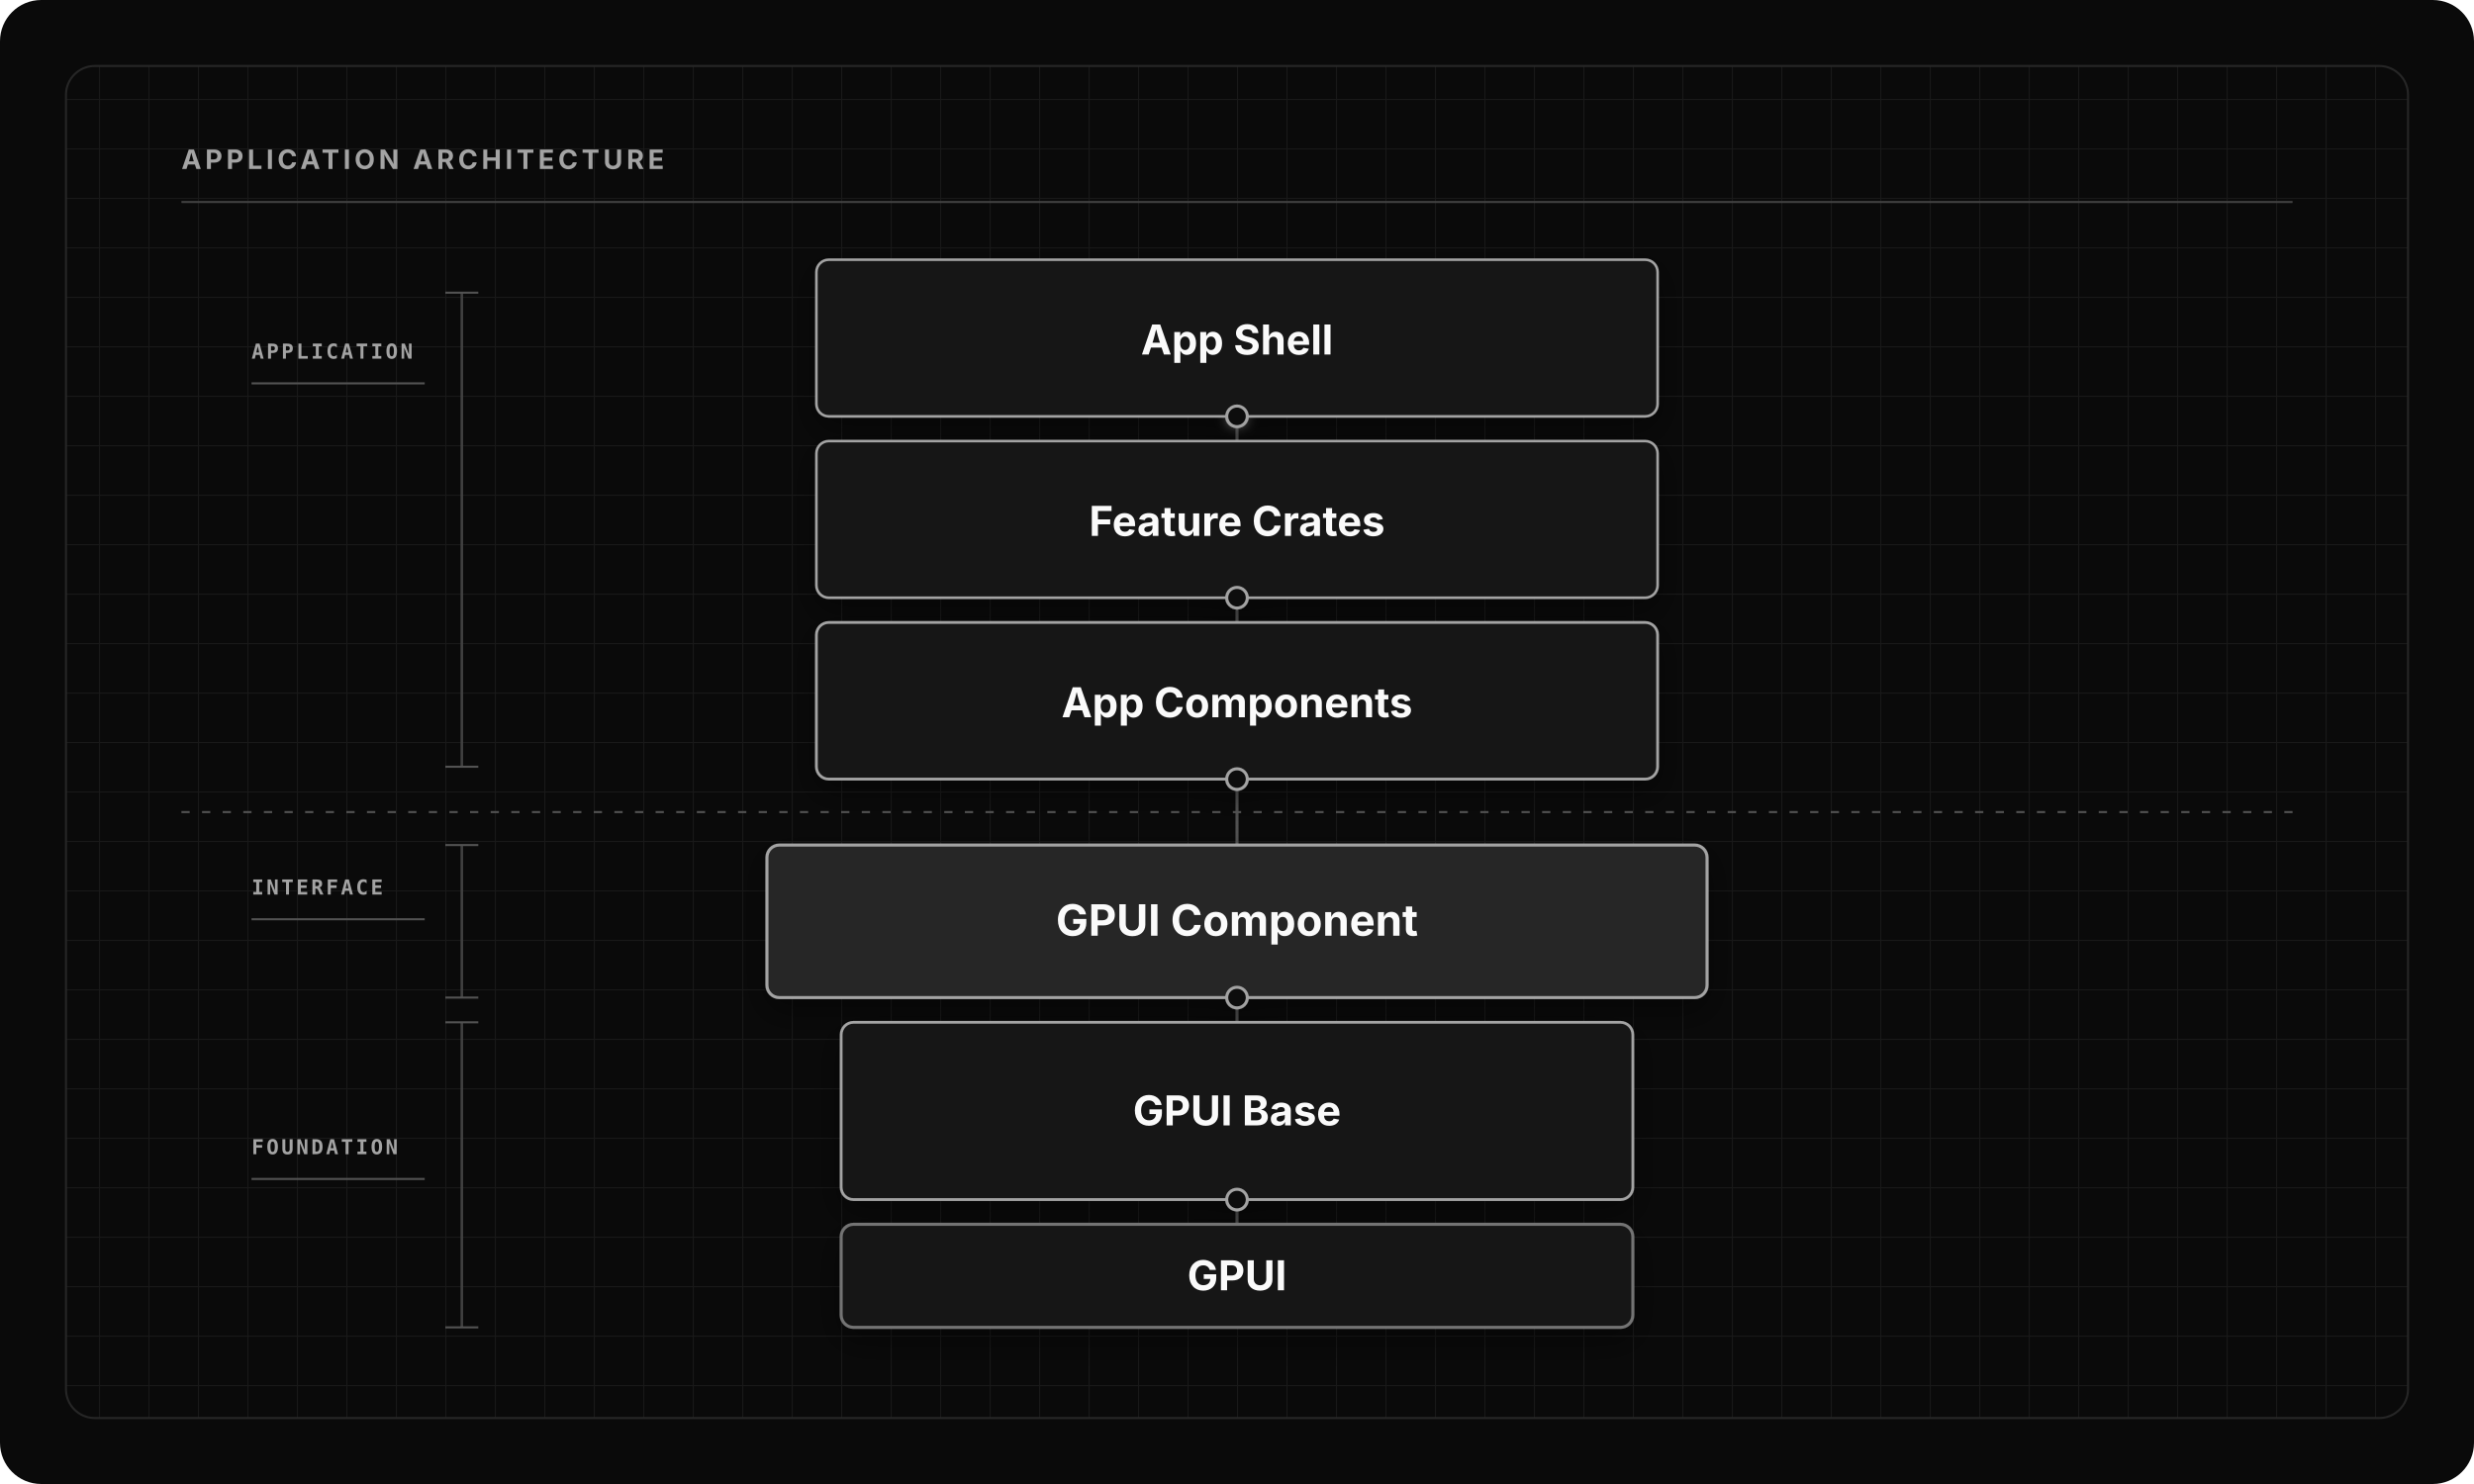
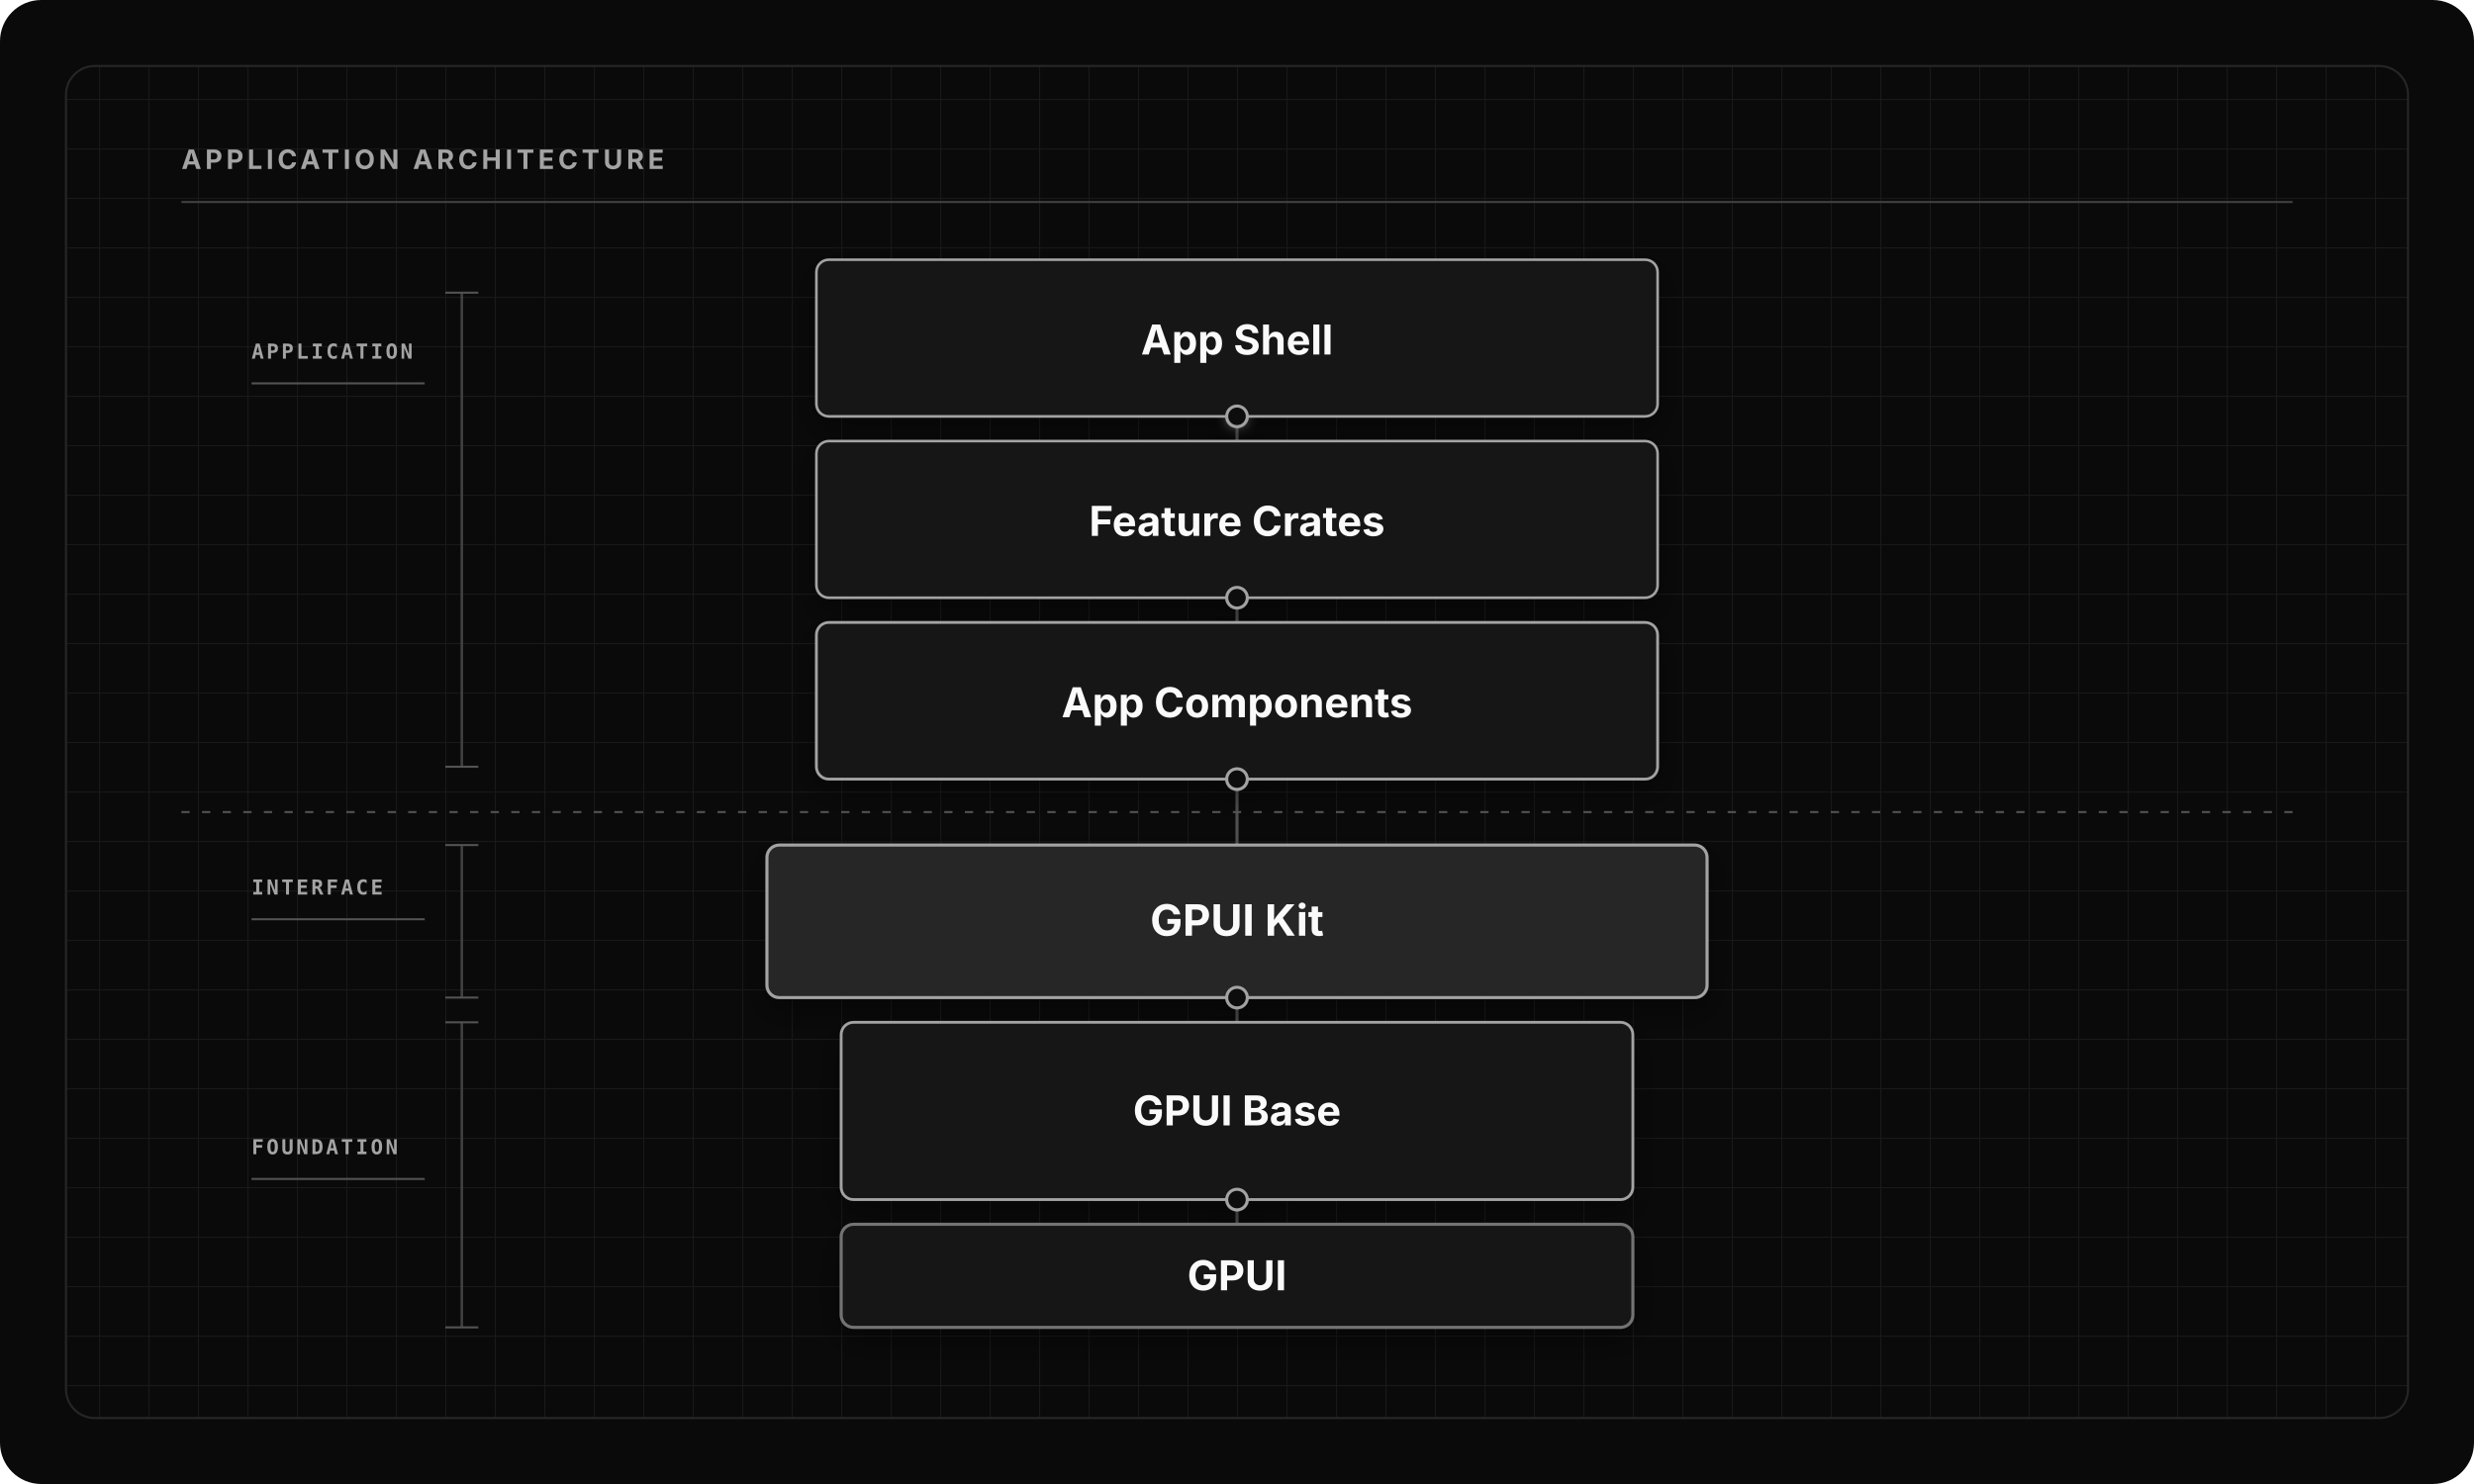
<svg xmlns="http://www.w3.org/2000/svg" width="1200" height="720" viewBox="0 0 1200 720" role="img" aria-labelledby="title description">
-   <description id="description">Six compact nodes form a downward dependency path from the App Shell through capability-oriented Feature Crates and GPUI Component to GPUI.</description>
+   <description id="description">Six compact nodes form a downward dependency path from the App Shell through capability-oriented Feature Crates and GPUI Kit to GPUI.</description>
  <defs>
    <pattern id="grid" width="24" height="24" patternUnits="userSpaceOnUse">
      <path d="M24 0H0V24" fill="none" stroke="#262626" opacity=".52" />
    </pattern>
    <filter id="shadow" x="-18%" y="-24%" width="136%" height="168%">
      <feDropShadow dx="0" dy="6" stdDeviation="8" flood-color="#000000" flood-opacity=".42" />
    </filter>
    <filter id="signal-glow" x="-300%" y="-300%" width="700%" height="700%">
      <feGaussianBlur stdDeviation="3" result="blur" />
      <feMerge>
        <feMergeNode in="blur" />
        <feMergeNode in="SourceGraphic" />
      </feMerge>
    </filter>
  </defs>
  <style>
    .signal { animation: travel 7s cubic-bezier(.45,0,.55,1) infinite; transform-box: view-box; }
    .port { animation: respond 7s ease-out infinite; }
    .p1 { animation-delay: 0s } .p2 { animation-delay: 1.03s } .p3 { animation-delay: 2.06s }
    .p4 { animation-delay: 3.30s } .p5 { animation-delay: 4.45s }
    .hub { animation: couple 7s ease-out 3.45s infinite; }
    @keyframes travel { 0%,5% { transform:translateY(0);opacity:0 } 10% { opacity:1 } 78% { transform:translateY(392px);opacity:1 } 86%,100% { transform:translateY(408px);opacity:0 } }
    @keyframes respond { 0%,7%,100% { r:5;stroke-width:1.5 } 10% { r:8;stroke-width:2 } 16% { r:5;stroke-width:1.5 } }
    @keyframes couple { 0%,8%,100% { stroke-width:1.5 } 13% { stroke-width:2.5 } 22% { stroke-width:1.5 } }
    @media (prefers-reduced-motion: reduce) { .signal,.port,.hub { animation:none } .signal { display:none } }
  </style>
  <rect width="1200" height="720" rx="20" fill="#0a0a0a" />
  <rect x="32" y="32" width="1136" height="656" rx="14" fill="url(#grid)" stroke="#262626" />
  <g font-family="ui-sans-serif, system-ui, -apple-system, BlinkMacSystemFont, 'Segoe UI', sans-serif">
    <text x="88" y="82" font-size="13" font-weight="700" letter-spacing="1.8" fill="#a3a3a3">APPLICATION ARCHITECTURE</text>
    <path d="M88 98H1112" stroke="#404040" />
    <g font-family="ui-monospace, SFMono-Regular, Menlo, monospace" font-size="10" font-weight="700" letter-spacing="1.2" fill="#a3a3a3">
      <text x="122" y="174">APPLICATION</text>
      <path d="M122 186H206" stroke="#525252" />
      <text x="122" y="434">INTERFACE</text>
      <path d="M122 446H206" stroke="#525252" />
      <text x="122" y="560">FOUNDATION</text>
      <path d="M122 572H206" stroke="#525252" />
    </g>
    <path d="M224 142V372M224 410V484M224 496V644" fill="none" stroke="#404040" stroke-width="1.25" />
    <path d="M216 142H232M216 372H232M216 410H232M216 484H232M216 496H232M216 644H232" stroke="#525252" />
    <path d="M600 202V610" stroke="#525252" stroke-width="1.5" />
    <circle class="signal" cx="600" cy="202" r="4" fill="#fafafa" filter="url(#signal-glow)" />
    <g filter="url(#shadow)">
      <rect x="396" y="126" width="408" height="76" rx="6" fill="#171717" stroke="#a3a3a3" stroke-width="1.25" />
      <text x="600" y="172" text-anchor="middle" font-size="20" font-weight="650" fill="#fafafa">App Shell</text>
      <circle class="port p1" cx="600" cy="202" r="5" fill="#0a0a0a" stroke="#a3a3a3" stroke-width="1.5" />
    </g>
    <g filter="url(#shadow)">
      <rect x="396" y="214" width="408" height="76" rx="6" fill="#171717" stroke="#a3a3a3" stroke-width="1.25" />
      <text x="600" y="260" text-anchor="middle" font-size="20" font-weight="650" fill="#fafafa">Feature Crates</text>
      <circle class="port p2" cx="600" cy="290" r="5" fill="#0a0a0a" stroke="#a3a3a3" stroke-width="1.5" />
    </g>
    <g filter="url(#shadow)">
      <rect x="396" y="302" width="408" height="76" rx="6" fill="#171717" stroke="#a3a3a3" stroke-width="1.35" />
      <text x="600" y="348" text-anchor="middle" font-size="20" font-weight="650" fill="#fafafa">App Components</text>
      <circle class="port p3" cx="600" cy="378" r="5" fill="#0a0a0a" stroke="#a3a3a3" stroke-width="1.5" />
    </g>
    <path d="M88 394H1112" stroke="#525252" stroke-dasharray="4 6" />
    <g filter="url(#shadow)">
      <rect class="hub" x="372" y="410" width="456" height="74" rx="6" fill="#262626" stroke="#a3a3a3" stroke-width="1.5" />
-       <text x="600" y="454" text-anchor="middle" font-size="21" font-weight="700" fill="#fafafa">GPUI Component</text>
+       <text x="600" y="454" text-anchor="middle" font-size="21" font-weight="700" fill="#fafafa">GPUI Kit</text>
      <circle class="port p4" cx="600" cy="484" r="5" fill="#0a0a0a" stroke="#a3a3a3" stroke-width="1.5" />
    </g>
    <g filter="url(#shadow)">
      <rect x="408" y="496" width="384" height="86" rx="6" fill="#171717" stroke="#a3a3a3" stroke-width="1.35" />
      <text x="600" y="546" text-anchor="middle" font-size="20" font-weight="650" fill="#fafafa">GPUI Base</text>
      <circle class="port p5" cx="600" cy="582" r="5" fill="#0a0a0a" stroke="#a3a3a3" stroke-width="1.5" />
    </g>
    <g filter="url(#shadow)">
      <rect x="408" y="594" width="384" height="50" rx="6" fill="#171717" stroke="#737373" stroke-width="1.5" />
      <text x="600" y="626" text-anchor="middle" font-size="20" font-weight="700" fill="#fafafa">GPUI</text>
    </g>
  </g>
</svg>
